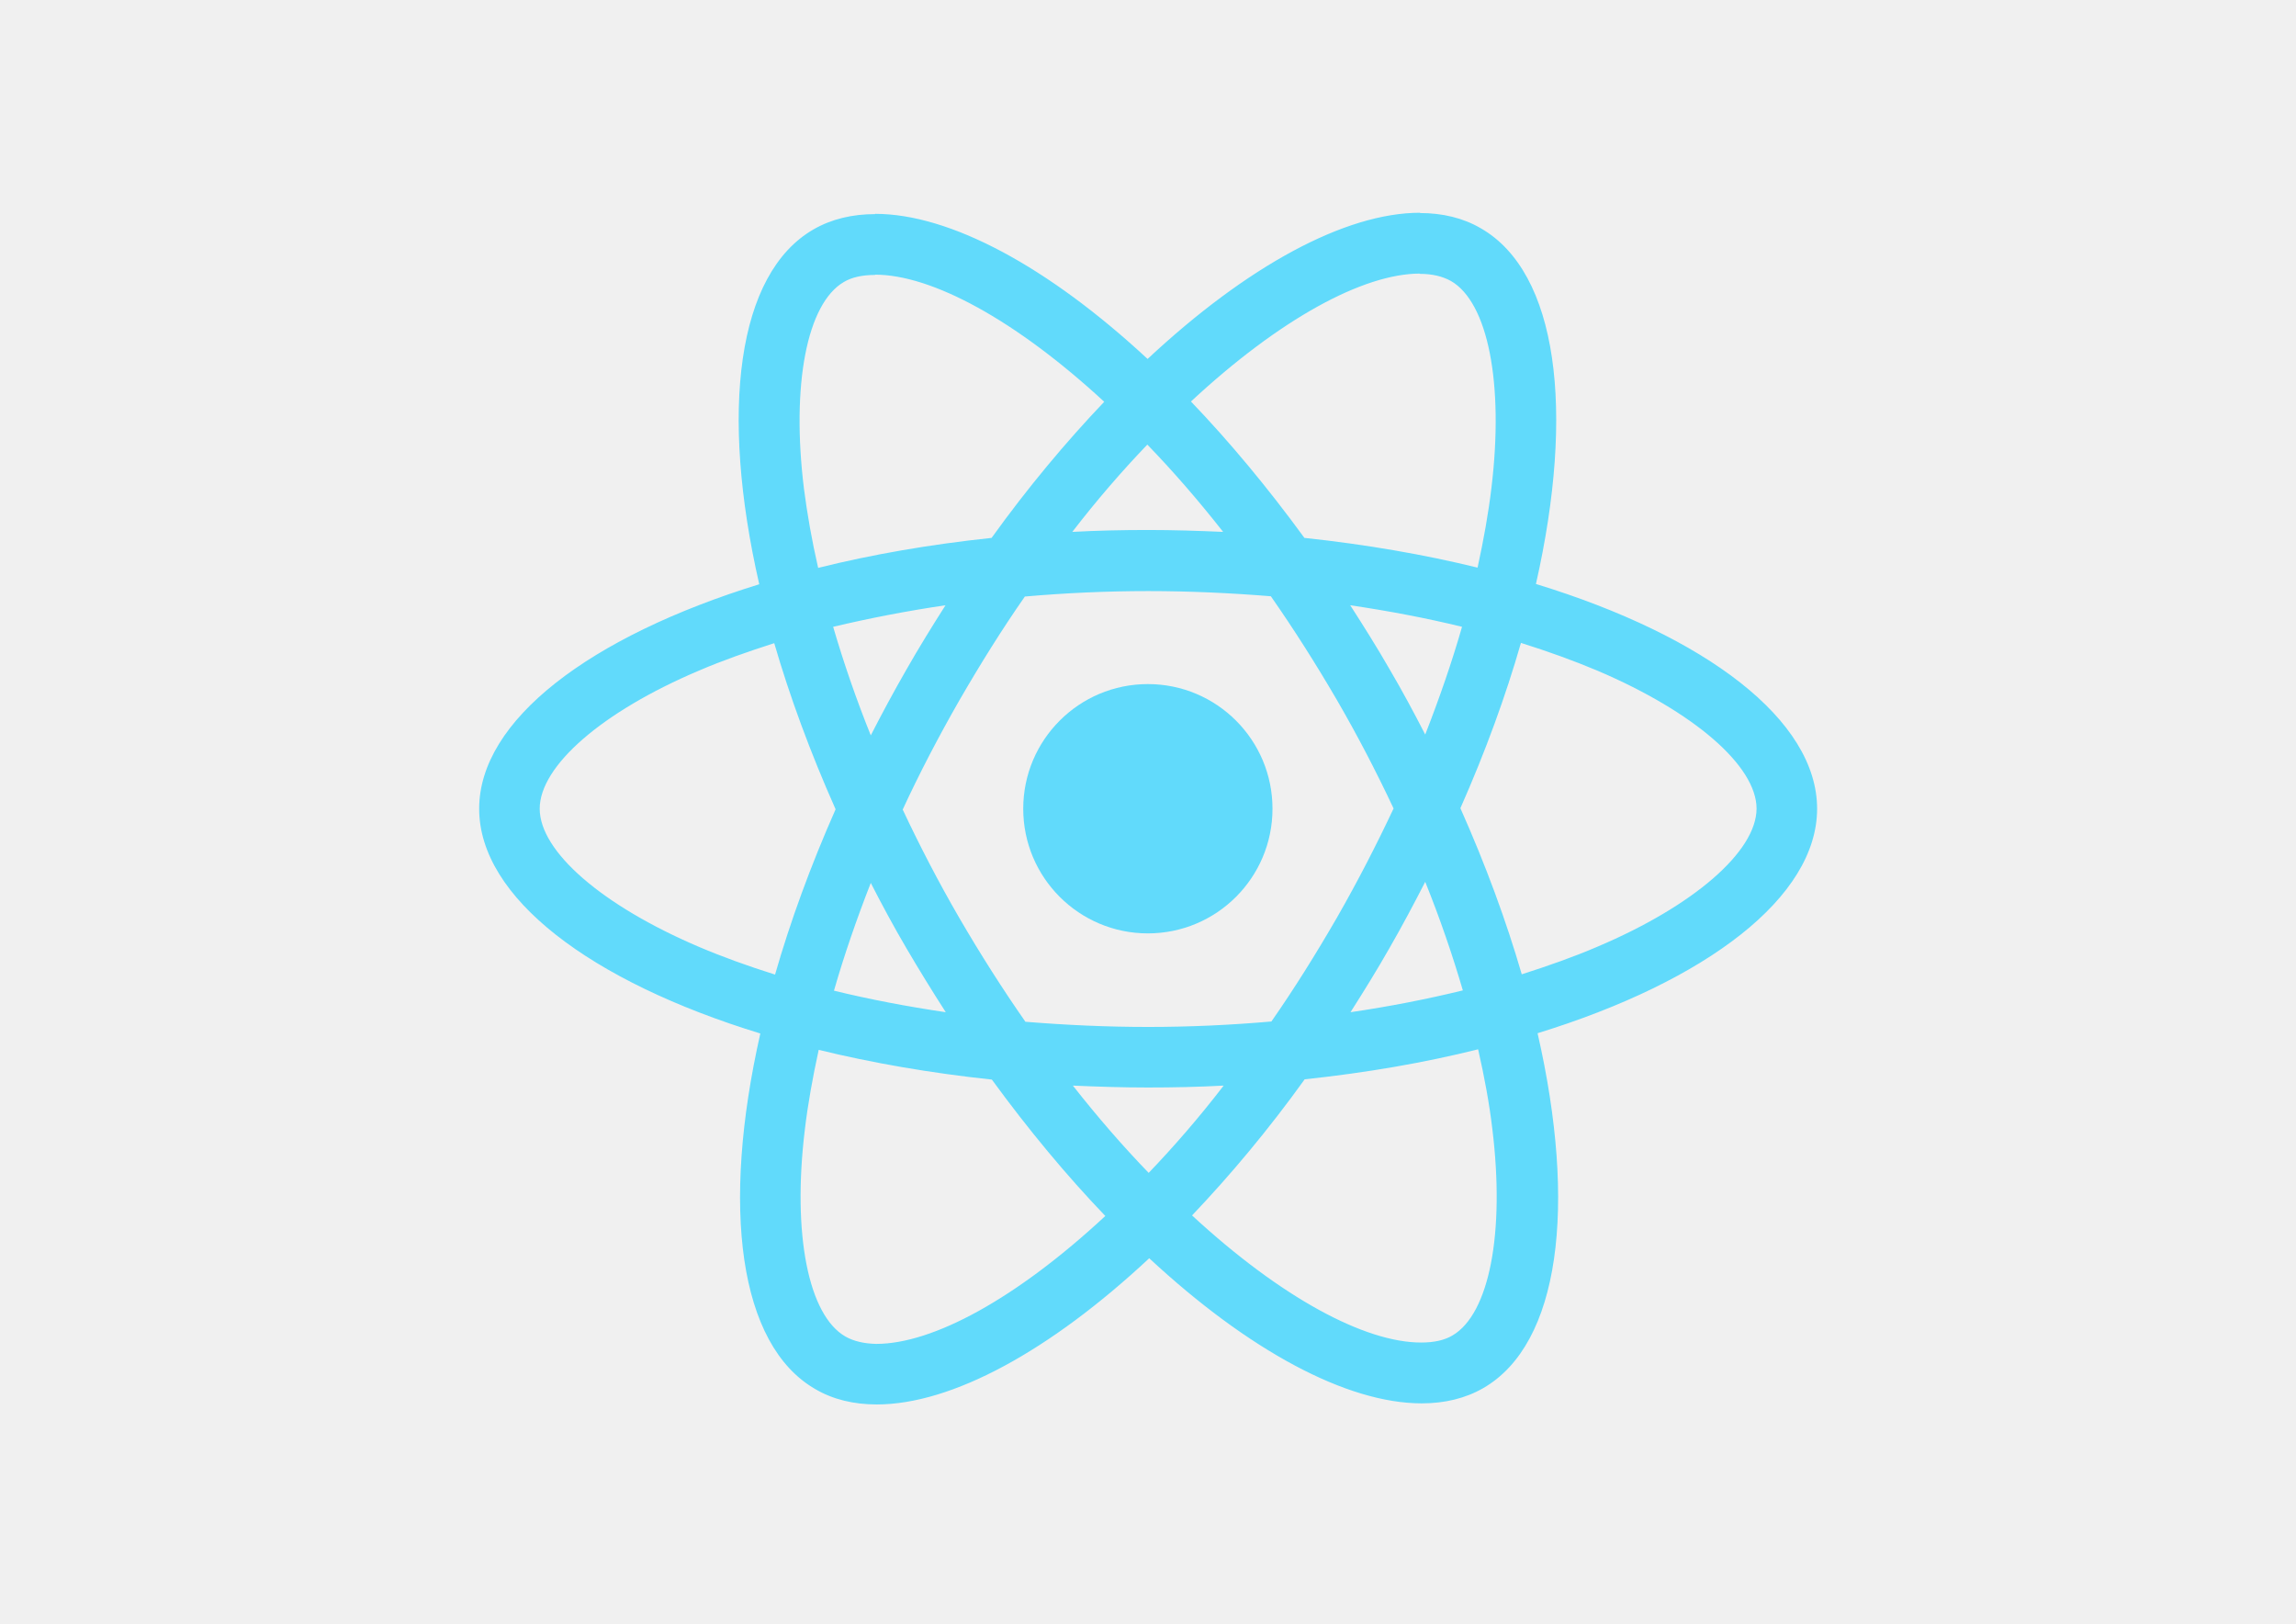
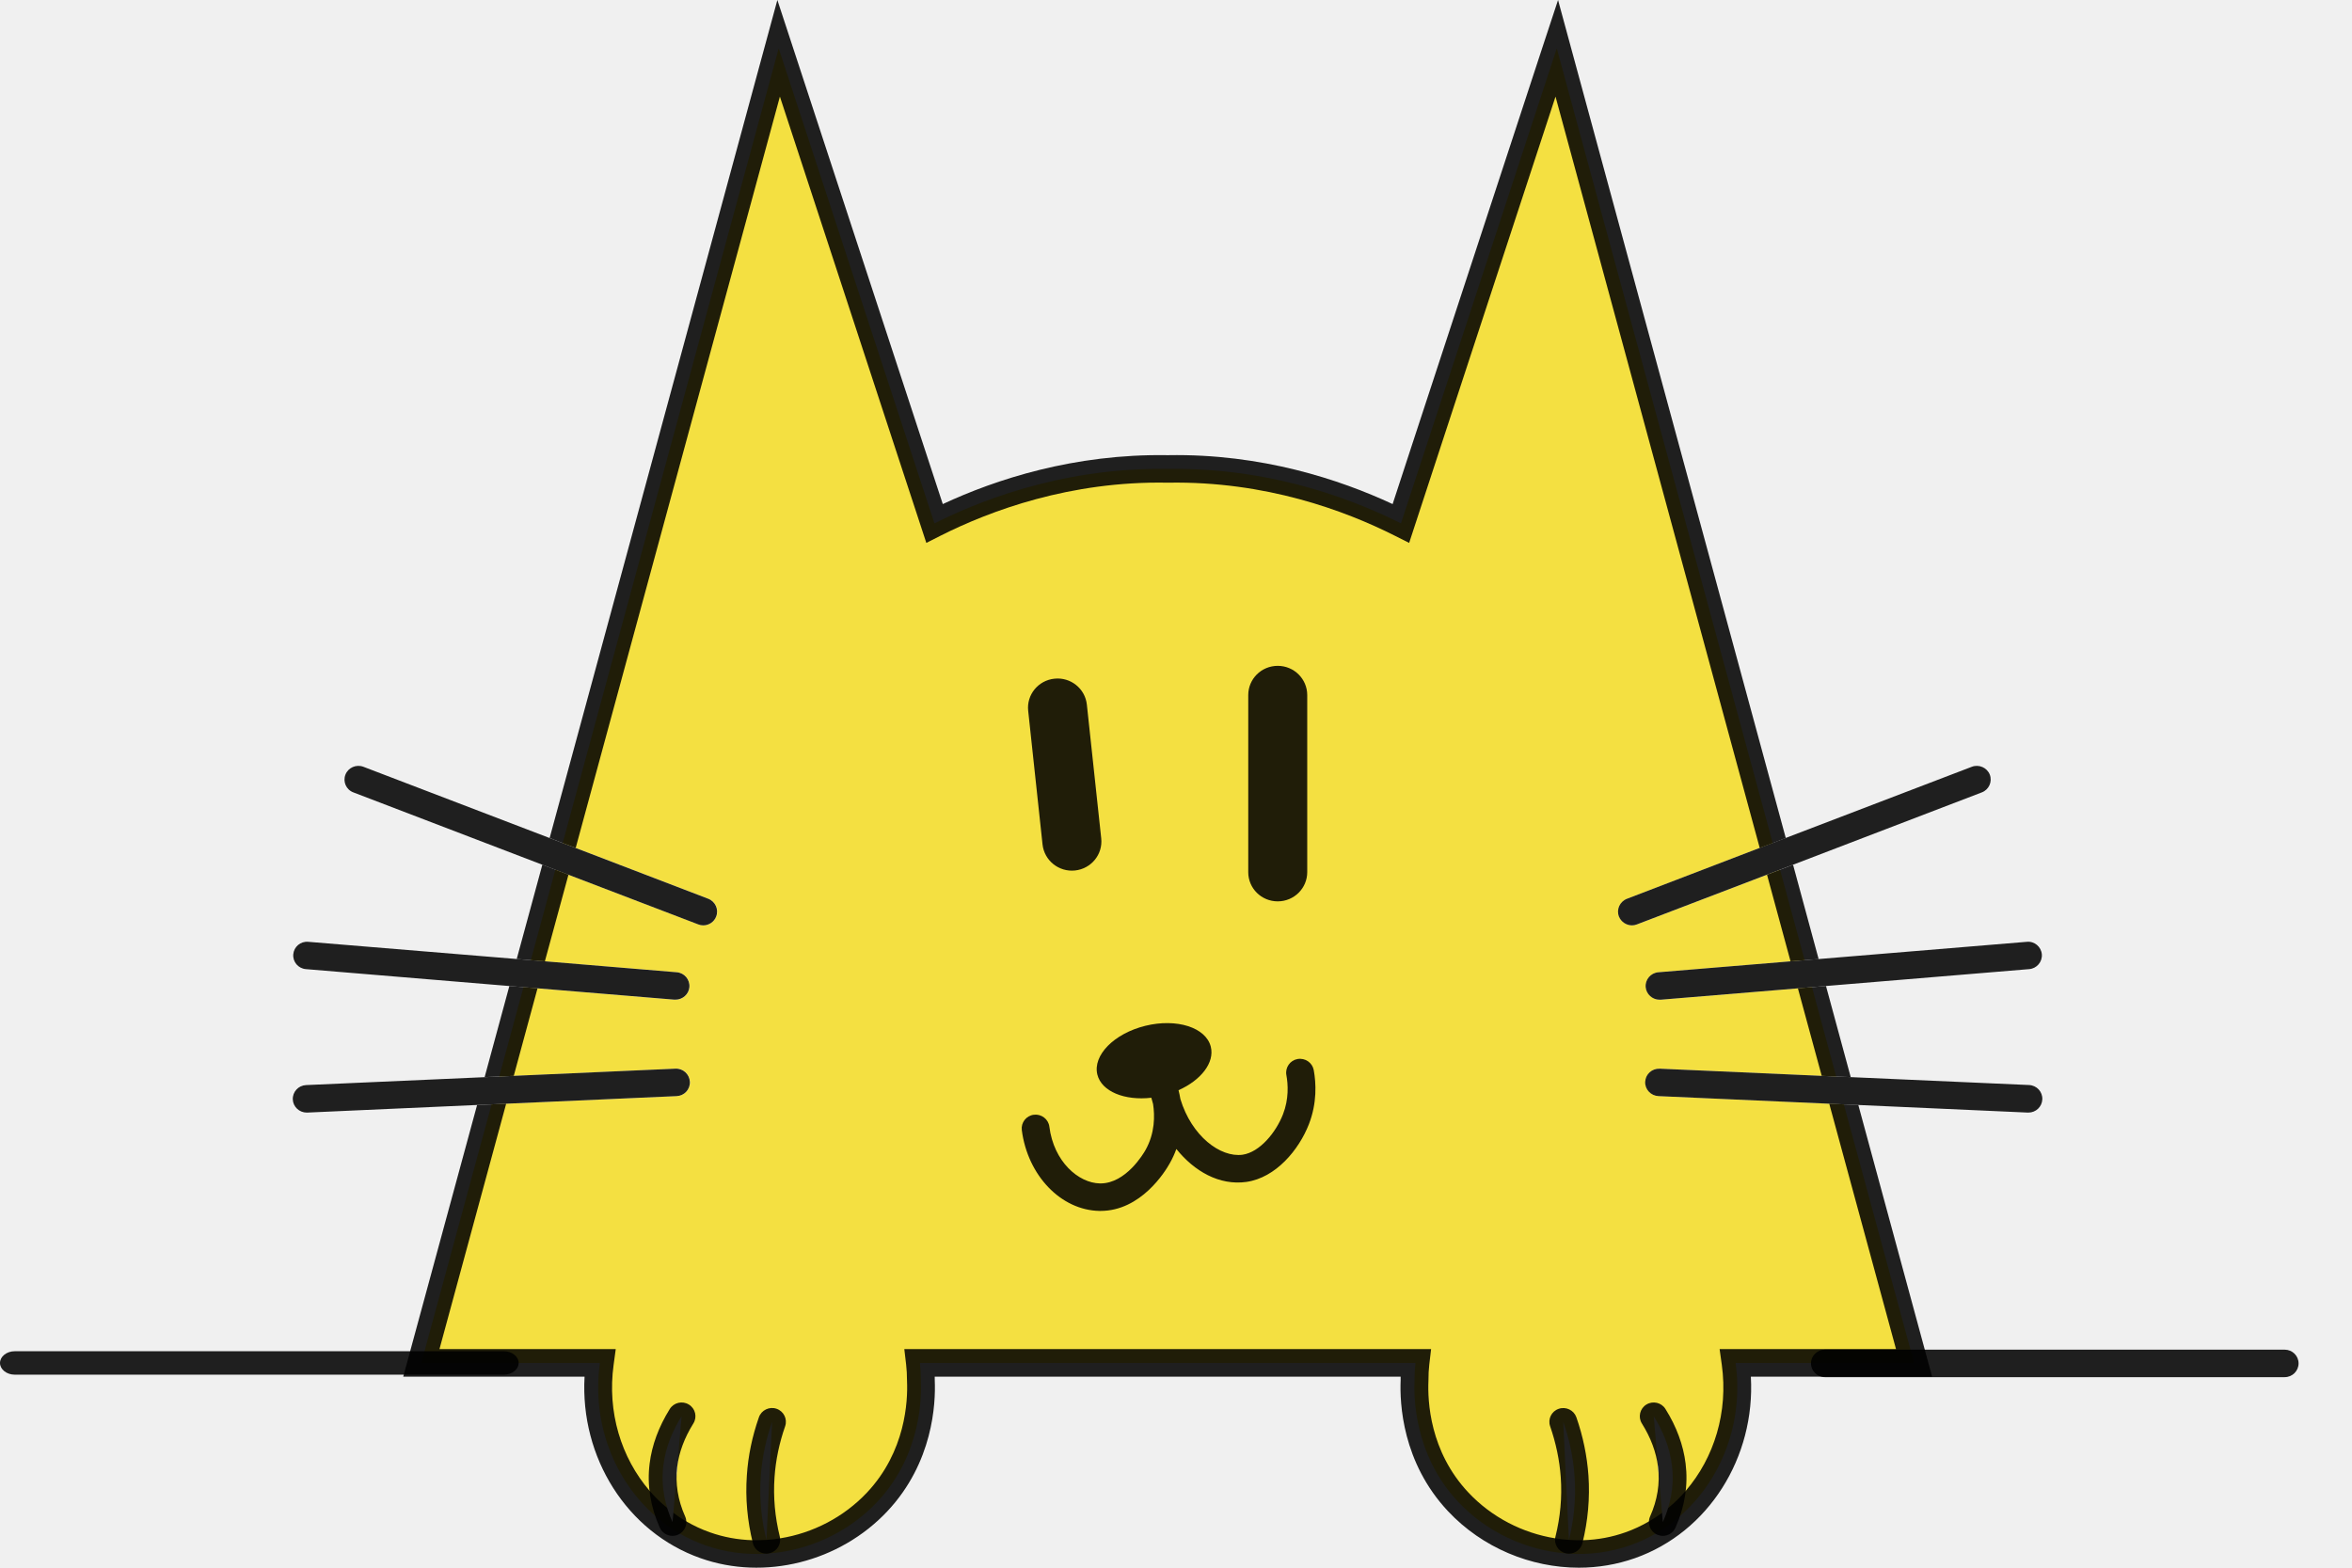
- <svg xmlns="http://www.w3.org/2000/svg" viewBox="0 0 841.9 595.3">
-   <g fill="#61DAFB">
-     <path d="M666.3 296.5c0-32.5-40.7-63.3-103.1-82.4 14.4-63.6 8-114.2-20.2-130.4-6.5-3.8-14.1-5.6-22.4-5.6v22.3c4.6 0 8.3.9 11.4 2.6 13.6 7.8 19.5 37.5 14.9 75.7-1.1 9.4-2.9 19.3-5.1 29.4-19.6-4.8-41-8.5-63.5-10.9-13.5-18.5-27.5-35.3-41.6-50 32.6-30.3 63.2-46.9 84-46.9V78c-27.5 0-63.5 19.6-99.9 53.6-36.4-33.8-72.4-53.2-99.9-53.2v22.3c20.7 0 51.4 16.5 84 46.6-14 14.7-28 31.4-41.3 49.9-22.6 2.4-44 6.1-63.6 11-2.3-10-4-19.7-5.2-29-4.7-38.2 1.1-67.9 14.6-75.8 3-1.8 6.9-2.6 11.5-2.6V78.5c-8.4 0-16 1.8-22.6 5.6-28.1 16.2-34.4 66.7-19.9 130.1-62.2 19.2-102.7 49.9-102.7 82.3 0 32.5 40.7 63.3 103.1 82.4-14.4 63.6-8 114.2 20.2 130.4 6.5 3.8 14.1 5.6 22.5 5.6 27.5 0 63.5-19.6 99.9-53.6 36.4 33.8 72.4 53.2 99.9 53.2 8.4 0 16-1.8 22.6-5.6 28.1-16.2 34.4-66.7 19.9-130.1 62-19.1 102.5-49.9 102.5-82.3zm-130.2-66.7c-3.7 12.9-8.3 26.2-13.5 39.5-4.1-8-8.4-16-13.1-24-4.6-8-9.5-15.8-14.4-23.4 14.2 2.1 27.9 4.7 41 7.9zm-45.8 106.5c-7.8 13.5-15.8 26.3-24.1 38.2-14.9 1.3-30 2-45.2 2-15.1 0-30.2-.7-45-1.9-8.3-11.9-16.4-24.6-24.2-38-7.6-13.1-14.5-26.4-20.8-39.8 6.2-13.4 13.2-26.8 20.7-39.9 7.8-13.5 15.8-26.3 24.1-38.2 14.9-1.3 30-2 45.2-2 15.1 0 30.2.7 45 1.9 8.3 11.9 16.4 24.6 24.2 38 7.6 13.1 14.5 26.4 20.8 39.8-6.3 13.4-13.2 26.8-20.7 39.9zm32.3-13c5.4 13.4 10 26.8 13.8 39.8-13.1 3.2-26.9 5.9-41.2 8 4.9-7.7 9.8-15.6 14.4-23.7 4.6-8 8.9-16.1 13-24.1zM421.2 430c-9.3-9.6-18.6-20.3-27.8-32 9 .4 18.2.7 27.5.7 9.4 0 18.7-.2 27.8-.7-9 11.7-18.3 22.4-27.5 32zm-74.4-58.9c-14.2-2.1-27.9-4.7-41-7.9 3.7-12.9 8.3-26.2 13.5-39.5 4.1 8 8.4 16 13.1 24 4.7 8 9.5 15.8 14.4 23.4zM420.7 163c9.3 9.6 18.6 20.3 27.8 32-9-.4-18.2-.7-27.5-.7-9.4 0-18.7.2-27.8.7 9-11.7 18.3-22.4 27.5-32zm-74 58.9c-4.9 7.7-9.8 15.6-14.4 23.7-4.6 8-8.9 16-13 24-5.4-13.4-10-26.8-13.8-39.8 13.1-3.1 26.9-5.8 41.2-7.9zm-90.5 125.2c-35.4-15.1-58.3-34.9-58.3-50.6 0-15.7 22.9-35.6 58.3-50.6 8.6-3.7 18-7 27.7-10.1 5.7 19.6 13.2 40 22.5 60.9-9.2 20.8-16.6 41.1-22.2 60.6-9.9-3.1-19.3-6.5-28-10.2zM310 490c-13.6-7.8-19.5-37.5-14.9-75.7 1.1-9.4 2.9-19.3 5.1-29.4 19.6 4.8 41 8.5 63.5 10.9 13.5 18.5 27.5 35.3 41.6 50-32.6 30.3-63.2 46.9-84 46.9-4.5-.1-8.3-1-11.3-2.7zm237.2-76.2c4.7 38.2-1.1 67.9-14.6 75.8-3 1.8-6.9 2.6-11.5 2.6-20.7 0-51.4-16.5-84-46.6 14-14.7 28-31.4 41.3-49.9 22.6-2.4 44-6.1 63.6-11 2.3 10.1 4.1 19.8 5.2 29.1zm38.5-66.7c-8.6 3.7-18 7-27.7 10.1-5.7-19.6-13.2-40-22.5-60.9 9.2-20.8 16.6-41.1 22.2-60.6 9.9 3.1 19.3 6.5 28.1 10.2 35.4 15.1 58.3 34.9 58.3 50.6-.1 15.7-23 35.6-58.4 50.6zM320.8 78.4z" />
-     <circle cx="420.9" cy="296.5" r="45.7" />
-     <path d="M520.5 78.1z" />
-   </g>
+ <svg xmlns="http://www.w3.org/2000/svg" width="39" height="26" viewBox="0 0 39 26" fill="none">
+   <path d="M28.779 22.604C28.917 23.598 28.54 24.547 27.859 25.142C27.732 25.254 27.595 25.352 27.449 25.437C27.317 25.512 27.179 25.577 27.033 25.628C26.701 25.745 26.356 25.789 26.016 25.767C26.007 25.767 25.998 25.767 25.989 25.765C25.305 25.716 24.647 25.406 24.181 24.91C23.424 24.106 23.446 23.108 23.455 22.899C23.455 22.799 23.46 22.701 23.471 22.604H15.254C15.265 22.701 15.27 22.799 15.27 22.899C15.279 23.108 15.301 24.106 14.545 24.91C14.079 25.406 13.42 25.716 12.737 25.765C12.727 25.767 12.718 25.767 12.709 25.767C12.37 25.789 12.024 25.745 11.693 25.628C11.547 25.577 11.409 25.512 11.276 25.437C11.13 25.352 10.993 25.254 10.866 25.144C10.865 25.144 10.865 25.142 10.865 25.142C10.185 24.546 9.809 23.598 9.947 22.604H6.987C7.006 22.531 7.027 22.457 7.046 22.384C7.415 21.028 7.783 19.672 8.151 18.316L8.393 18.305L11.221 18.179C11.349 18.174 11.447 18.067 11.441 17.942C11.435 17.815 11.33 17.717 11.2 17.724L8.518 17.843L8.278 17.854C8.411 17.36 8.546 16.866 8.68 16.372L8.913 16.392L11.184 16.58H11.204C11.322 16.58 11.424 16.49 11.433 16.371C11.443 16.246 11.35 16.135 11.223 16.125L9.035 15.944L8.802 15.924C8.937 15.424 9.073 14.923 9.209 14.424L9.425 14.507L11.58 15.331C11.607 15.342 11.635 15.347 11.663 15.347C11.755 15.347 11.842 15.291 11.877 15.201C11.923 15.084 11.864 14.952 11.746 14.906L9.546 14.063L9.33 13.982C10.523 9.588 11.718 5.194 12.912 0.802C13.774 3.428 14.634 6.055 15.495 8.68C16.103 8.375 17.52 7.749 19.355 7.777H19.371C21.205 7.749 22.622 8.375 23.23 8.68C24.091 6.055 24.952 3.428 25.814 0.802C27.007 5.194 28.202 9.588 29.395 13.982L29.179 14.063L26.98 14.906C26.861 14.952 26.801 15.084 26.847 15.201C26.883 15.291 26.97 15.347 27.062 15.347C27.09 15.347 27.118 15.342 27.145 15.331L29.3 14.507L29.516 14.424C29.652 14.923 29.788 15.424 29.924 15.924L29.69 15.944L27.502 16.125C27.376 16.135 27.281 16.246 27.291 16.371C27.302 16.49 27.403 16.58 27.52 16.58H27.54L29.812 16.392L30.046 16.372C30.179 16.866 30.314 17.36 30.447 17.854L30.207 17.843L27.524 17.724C27.394 17.72 27.289 17.815 27.284 17.942C27.278 18.067 27.377 18.174 27.503 18.179L30.332 18.305L30.574 18.316C30.942 19.672 31.311 21.028 31.679 22.384C31.698 22.457 31.719 22.531 31.739 22.604H28.779Z" fill="#F4E041" />
+   <path d="M32.038 22.832L31.978 22.613L31.916 22.384L30.814 18.326L30.574 18.316L30.332 18.305L31.439 22.375H28.514L28.55 22.634C28.659 23.418 28.424 24.177 27.953 24.724C27.864 24.829 27.765 24.926 27.659 25.012C27.627 25.04 27.593 25.066 27.56 25.09C27.491 25.142 27.419 25.189 27.345 25.231C27.221 25.303 27.091 25.365 26.954 25.413C26.727 25.494 26.489 25.537 26.251 25.544C26.173 25.546 26.095 25.544 26.016 25.539C25.94 25.535 25.864 25.525 25.788 25.513C25.25 25.427 24.735 25.165 24.349 24.754C23.706 24.071 23.671 23.236 23.686 22.899C23.686 22.8 23.69 22.712 23.7 22.63L23.73 22.375H14.995L15.025 22.63C15.034 22.712 15.04 22.8 15.04 22.908C15.054 23.236 15.018 24.071 14.376 24.754C13.989 25.165 13.475 25.427 12.937 25.513C12.861 25.525 12.785 25.535 12.709 25.539C12.631 25.544 12.553 25.546 12.474 25.544C12.235 25.537 11.998 25.494 11.77 25.413C11.634 25.365 11.504 25.304 11.382 25.233H11.381C11.306 25.19 11.234 25.142 11.165 25.09C11.131 25.066 11.098 25.04 11.066 25.012C10.96 24.926 10.861 24.829 10.771 24.724C10.3 24.177 10.066 23.418 10.175 22.634L10.21 22.375H7.287L8.393 18.305L8.151 18.316L7.911 18.326L6.808 22.384L6.746 22.613L6.686 22.832H9.693C9.617 24.171 10.395 25.412 11.615 25.842C12.677 26.219 13.922 25.906 14.713 25.065C15.474 24.255 15.516 23.273 15.5 22.899C15.5 22.876 15.499 22.853 15.499 22.832H23.225V22.889C23.208 23.273 23.251 24.255 24.012 25.065C24.58 25.669 25.381 26 26.181 26C26.495 26 26.809 25.948 27.11 25.842C28.33 25.412 29.108 24.171 29.032 22.832H32.038ZM8.68 16.372L8.446 16.353L8.036 17.864L8.278 17.854L8.519 17.843L8.913 16.391L8.68 16.372ZM25.835 0L25.594 0.731C24.876 2.922 24.157 5.113 23.438 7.303L23.092 8.36C22.216 7.952 20.918 7.522 19.371 7.549H19.358C17.807 7.524 16.508 7.952 15.633 8.36L15.286 7.303C14.568 5.113 13.85 2.922 13.13 0.731L12.89 0L9.114 13.898L9.33 13.982L9.546 14.063L12.932 1.602C13.571 3.55 14.21 5.497 14.848 7.444L15.36 9.004L15.599 8.883C16.423 8.468 17.748 7.976 19.355 8.005H19.374C20.986 7.978 22.301 8.468 23.125 8.883L23.366 9.004L23.877 7.444C24.514 5.497 25.153 3.55 25.793 1.602L29.179 14.063L29.396 13.982L29.611 13.898L25.835 0ZM8.993 14.341L8.568 15.905L8.802 15.924L9.035 15.943L9.426 14.507L9.209 14.424L8.993 14.341ZM29.732 14.342L29.517 14.424L29.3 14.507L29.69 15.943L29.924 15.924L30.156 15.906L29.732 14.342ZM30.278 16.353L30.046 16.372L29.812 16.391L30.207 17.843L30.448 17.854L30.688 17.864L30.278 16.353Z" fill="black" fill-opacity="0.87" />
+   <path d="M21.187 14.949C20.916 14.949 20.698 14.733 20.698 14.465V11.528C20.698 11.26 20.916 11.043 21.187 11.043C21.457 11.043 21.676 11.26 21.676 11.528V14.465C21.676 14.732 21.457 14.949 21.187 14.949Z" fill="black" fill-opacity="0.87" />
+   <path d="M17.825 14.437C17.557 14.465 17.316 14.272 17.287 14.005L17.049 11.789C17.02 11.524 17.214 11.284 17.484 11.256C17.752 11.227 17.994 11.42 18.022 11.687L18.26 13.903C18.289 14.17 18.095 14.408 17.825 14.437Z" fill="black" fill-opacity="0.87" />
+   <path d="M11.875 15.201C11.841 15.291 11.753 15.347 11.661 15.347C11.633 15.347 11.605 15.342 11.578 15.331L9.424 14.507L9.207 14.424L8.991 14.341L5.86 13.142C5.74 13.097 5.682 12.965 5.728 12.847C5.774 12.73 5.907 12.672 6.026 12.717L9.112 13.898L9.328 13.981L9.544 14.063L11.744 14.906C11.862 14.952 11.921 15.084 11.875 15.201Z" fill="black" fill-opacity="0.87" />
+   <path d="M11.431 16.371C11.421 16.489 11.32 16.579 11.201 16.579H11.182L8.911 16.391L8.677 16.372L8.444 16.353L5.073 16.073C4.946 16.063 4.852 15.953 4.863 15.827C4.874 15.702 4.983 15.608 5.112 15.62L8.566 15.905L8.799 15.924L9.033 15.943L11.221 16.125C11.348 16.135 11.441 16.245 11.431 16.371Z" fill="black" fill-opacity="0.87" />
+   <path d="M11.439 17.942C11.445 18.068 11.347 18.174 11.219 18.179L8.391 18.305L8.149 18.316L7.909 18.326L5.095 18.452H5.085C4.963 18.452 4.86 18.356 4.855 18.234C4.85 18.108 4.948 18.002 5.074 17.996L8.034 17.865L8.276 17.855L8.517 17.843L11.198 17.724C11.328 17.718 11.433 17.816 11.439 17.942Z" fill="black" fill-opacity="0.87" />
+   <path d="M32.861 13.142L29.73 14.342L29.514 14.424L29.298 14.507L27.143 15.331C27.116 15.342 27.088 15.347 27.061 15.347C26.969 15.347 26.881 15.291 26.845 15.201C26.799 15.084 26.859 14.952 26.978 14.906L29.177 14.063L29.394 13.981L29.609 13.898L32.696 12.717C32.813 12.672 32.948 12.73 32.994 12.847C33.039 12.965 32.98 13.097 32.861 13.142Z" fill="black" fill-opacity="0.87" />
+   <path d="M33.857 15.827C33.867 15.953 33.773 16.063 33.646 16.073L30.275 16.353L30.042 16.372L29.809 16.392L27.537 16.58H27.517C27.4 16.58 27.299 16.49 27.288 16.371C27.278 16.246 27.372 16.135 27.499 16.125L29.687 15.944L29.92 15.924L30.153 15.906L33.608 15.62C33.735 15.607 33.846 15.702 33.857 15.827Z" fill="black" fill-opacity="0.87" />
+   <path d="M33.865 18.234C33.859 18.356 33.758 18.452 33.635 18.452H33.624L30.81 18.326L30.571 18.316L30.329 18.305L27.5 18.179C27.374 18.173 27.274 18.067 27.28 17.942C27.286 17.815 27.391 17.72 27.521 17.724L30.204 17.843L30.444 17.854L30.685 17.864L33.645 17.995C33.773 18.001 33.871 18.107 33.865 18.234Z" fill="black" fill-opacity="0.87" />
+   <path d="M25.921 23.58C26.009 23.83 26.085 24.136 26.109 24.486C26.138 24.898 26.086 25.256 26.015 25.539L25.921 23.58Z" fill="white" />
+   <path d="M26.015 25.767C25.997 25.767 25.979 25.765 25.96 25.76C25.837 25.731 25.761 25.606 25.792 25.485C25.873 25.16 25.903 24.829 25.88 24.502C25.86 24.218 25.8 23.933 25.704 23.655C25.662 23.536 25.726 23.406 25.846 23.365C25.967 23.324 26.097 23.387 26.139 23.506C26.249 23.822 26.316 24.147 26.339 24.471C26.365 24.846 26.331 25.223 26.239 25.595C26.212 25.698 26.118 25.767 26.015 25.767Z" fill="black" fill-opacity="0.87" />
+   <path d="M27.422 23.489C27.563 23.714 27.685 23.987 27.723 24.301C27.77 24.669 27.686 24.99 27.572 25.245L27.422 23.489Z" fill="white" />
+   <path d="M27.572 25.472C27.54 25.472 27.509 25.465 27.478 25.452C27.362 25.401 27.309 25.267 27.361 25.151C27.483 24.878 27.527 24.601 27.493 24.327C27.463 24.088 27.374 23.846 27.225 23.608C27.158 23.501 27.192 23.36 27.3 23.294C27.408 23.228 27.55 23.261 27.616 23.368C27.801 23.663 27.912 23.967 27.95 24.273C27.994 24.628 27.938 24.986 27.782 25.336C27.744 25.422 27.66 25.472 27.572 25.472Z" fill="black" fill-opacity="0.87" />
+   <path d="M12.803 23.58C12.715 23.83 12.639 24.136 12.615 24.486C12.586 24.898 12.638 25.256 12.709 25.539L12.803 23.58Z" fill="white" />
+   <path d="M12.707 25.767C12.604 25.767 12.51 25.698 12.484 25.594C12.392 25.224 12.357 24.845 12.384 24.47C12.405 24.145 12.473 23.821 12.584 23.505C12.625 23.387 12.757 23.323 12.876 23.364C12.996 23.405 13.06 23.535 13.019 23.654C12.922 23.932 12.862 24.216 12.843 24.501C12.82 24.828 12.85 25.159 12.93 25.483C12.96 25.605 12.886 25.73 12.762 25.759C12.744 25.765 12.726 25.767 12.707 25.767Z" fill="black" fill-opacity="0.87" />
+   <path d="M11.302 23.489C11.161 23.714 11.039 23.987 11 24.301C10.954 24.669 11.037 24.99 11.152 25.245L11.302 23.489Z" fill="white" />
+   <path d="M11.151 25.472C11.062 25.472 10.978 25.421 10.94 25.336C10.785 24.987 10.727 24.629 10.772 24.273C10.81 23.967 10.922 23.664 11.106 23.368C11.173 23.261 11.314 23.228 11.422 23.294C11.531 23.36 11.564 23.501 11.497 23.608C11.349 23.845 11.259 24.088 11.229 24.327C11.196 24.601 11.239 24.878 11.361 25.151C11.413 25.267 11.36 25.401 11.244 25.452C11.213 25.466 11.182 25.472 11.151 25.472Z" fill="black" fill-opacity="0.87" />
+   <path d="M8.355 22.799H0.245C0.11 22.799 0 22.711 0 22.605C0 22.498 0.11 22.41 0.245 22.41H8.355C8.49 22.41 8.6 22.498 8.6 22.605C8.6 22.711 8.49 22.799 8.355 22.799Z" fill="black" fill-opacity="0.87" />
+   <path d="M37.884 22.84H30.259C30.133 22.84 30.029 22.737 30.029 22.611C30.029 22.486 30.133 22.384 30.259 22.384H37.884C38.011 22.384 38.114 22.486 38.114 22.611C38.114 22.737 38.012 22.84 37.884 22.84Z" fill="black" fill-opacity="0.87" />
+   <path d="M21.704 18.644C21.538 19.071 21.155 19.532 20.668 19.602C20.218 19.665 19.804 19.426 19.506 19.056C19.477 19.134 19.442 19.215 19.395 19.296C19.321 19.429 18.919 20.083 18.249 20.083H18.231C17.593 20.072 17.04 19.496 16.943 18.742C16.928 18.617 17.017 18.503 17.143 18.488C17.267 18.472 17.385 18.561 17.4 18.685C17.473 19.267 17.884 19.621 18.239 19.627H18.248C18.67 19.627 18.962 19.131 18.994 19.074C19.153 18.791 19.149 18.502 19.12 18.311C19.11 18.276 19.101 18.241 19.091 18.206C18.648 18.257 18.266 18.103 18.196 17.822C18.117 17.503 18.472 17.141 18.991 17.013C19.512 16.885 19.997 17.04 20.077 17.36C20.143 17.623 19.915 17.915 19.542 18.081C19.553 18.123 19.564 18.174 19.573 18.228C19.759 18.842 20.236 19.201 20.604 19.151C20.889 19.109 21.157 18.782 21.274 18.481C21.373 18.226 21.359 17.985 21.33 17.829C21.308 17.705 21.391 17.586 21.515 17.564C21.642 17.542 21.761 17.624 21.784 17.747C21.823 17.962 21.841 18.29 21.704 18.644Z" fill="black" fill-opacity="0.87" />
</svg>
